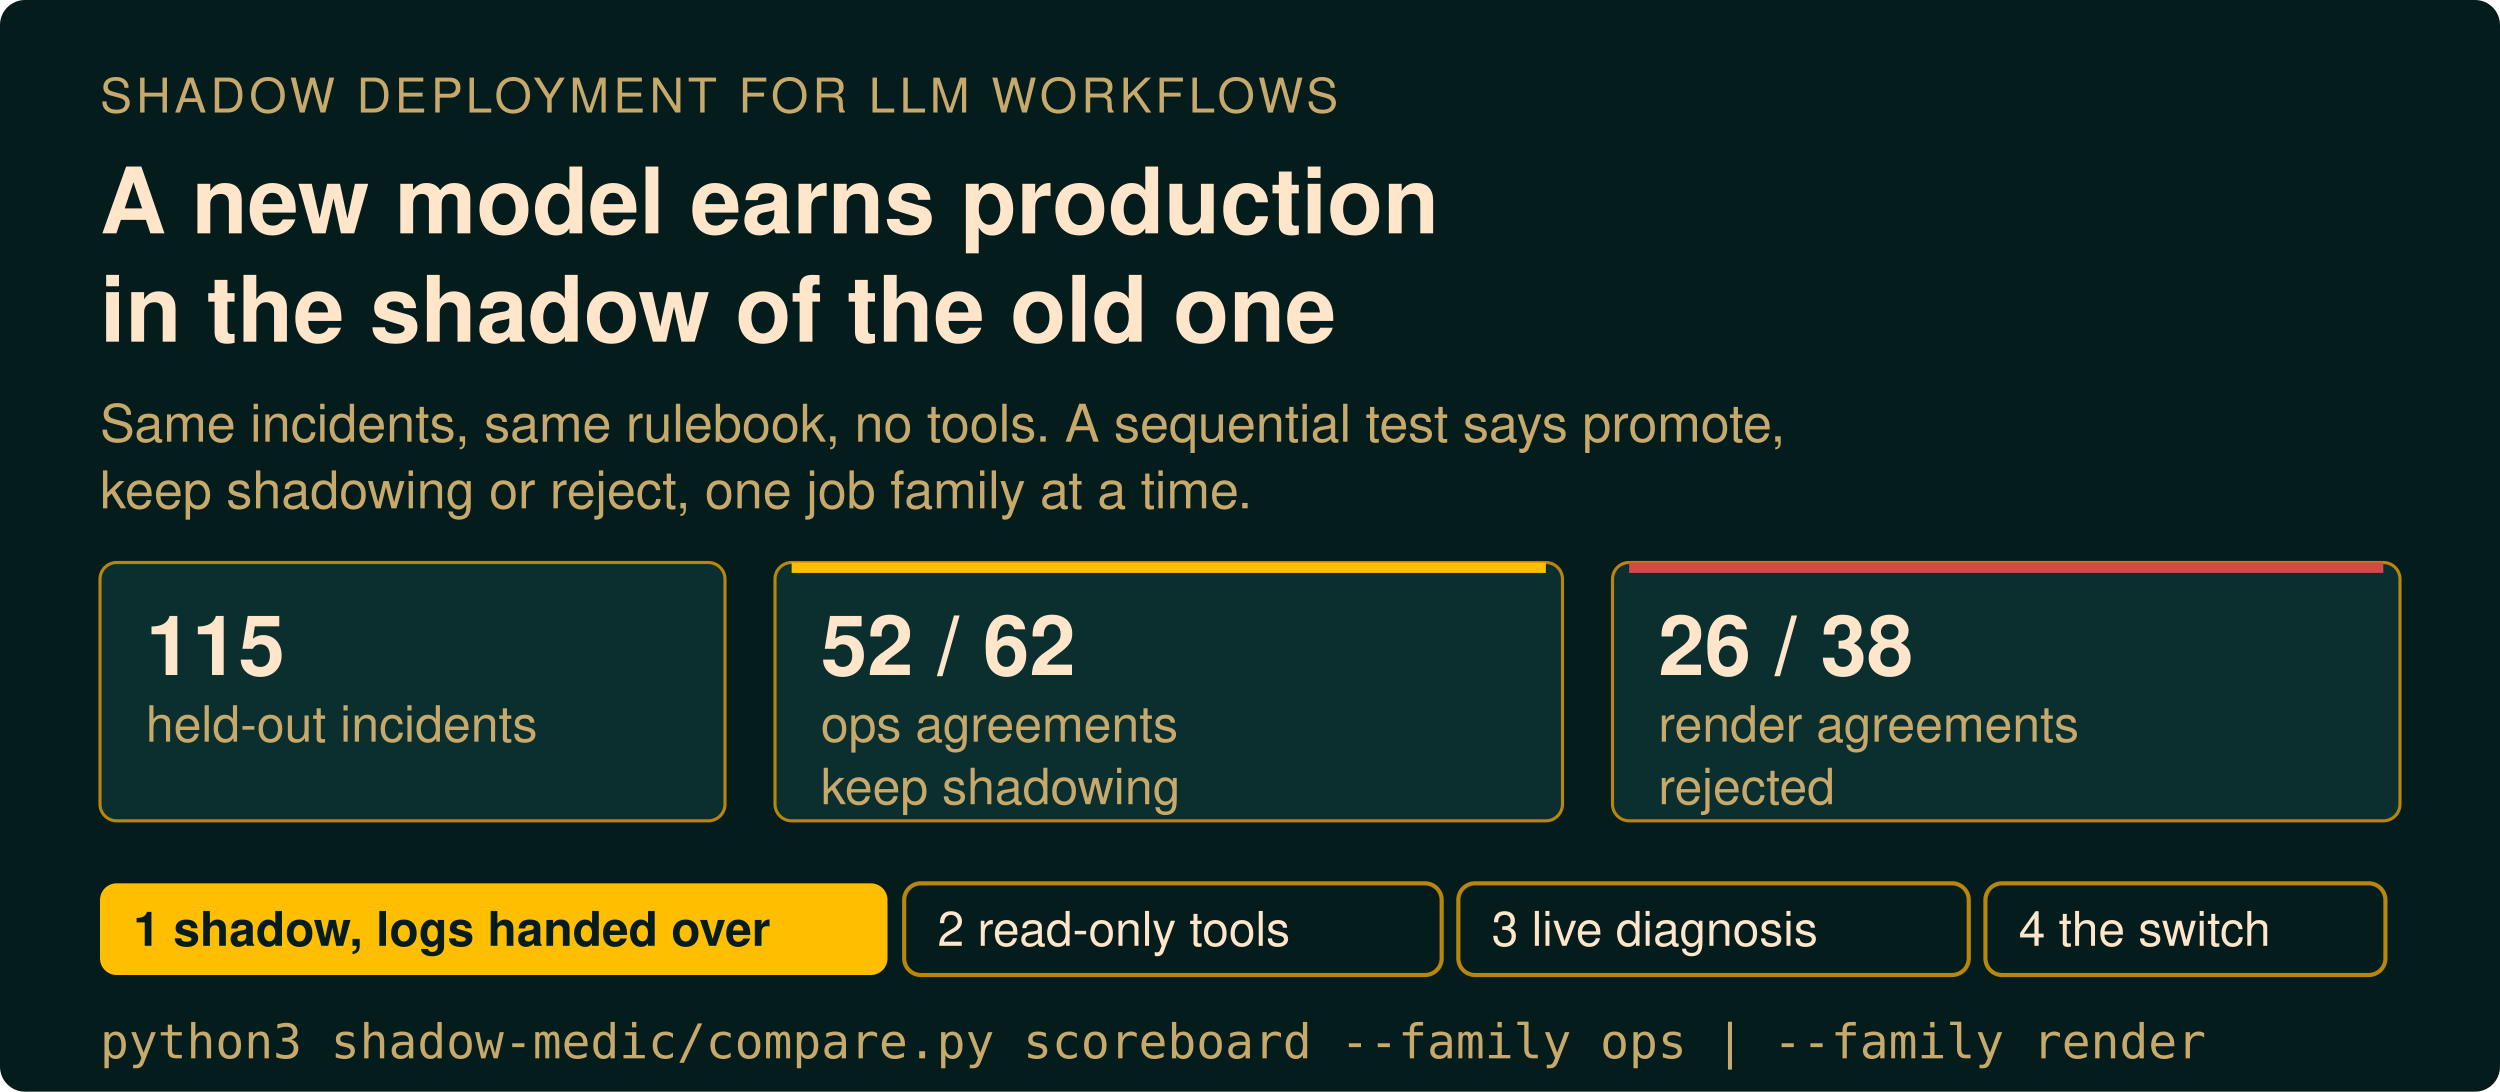
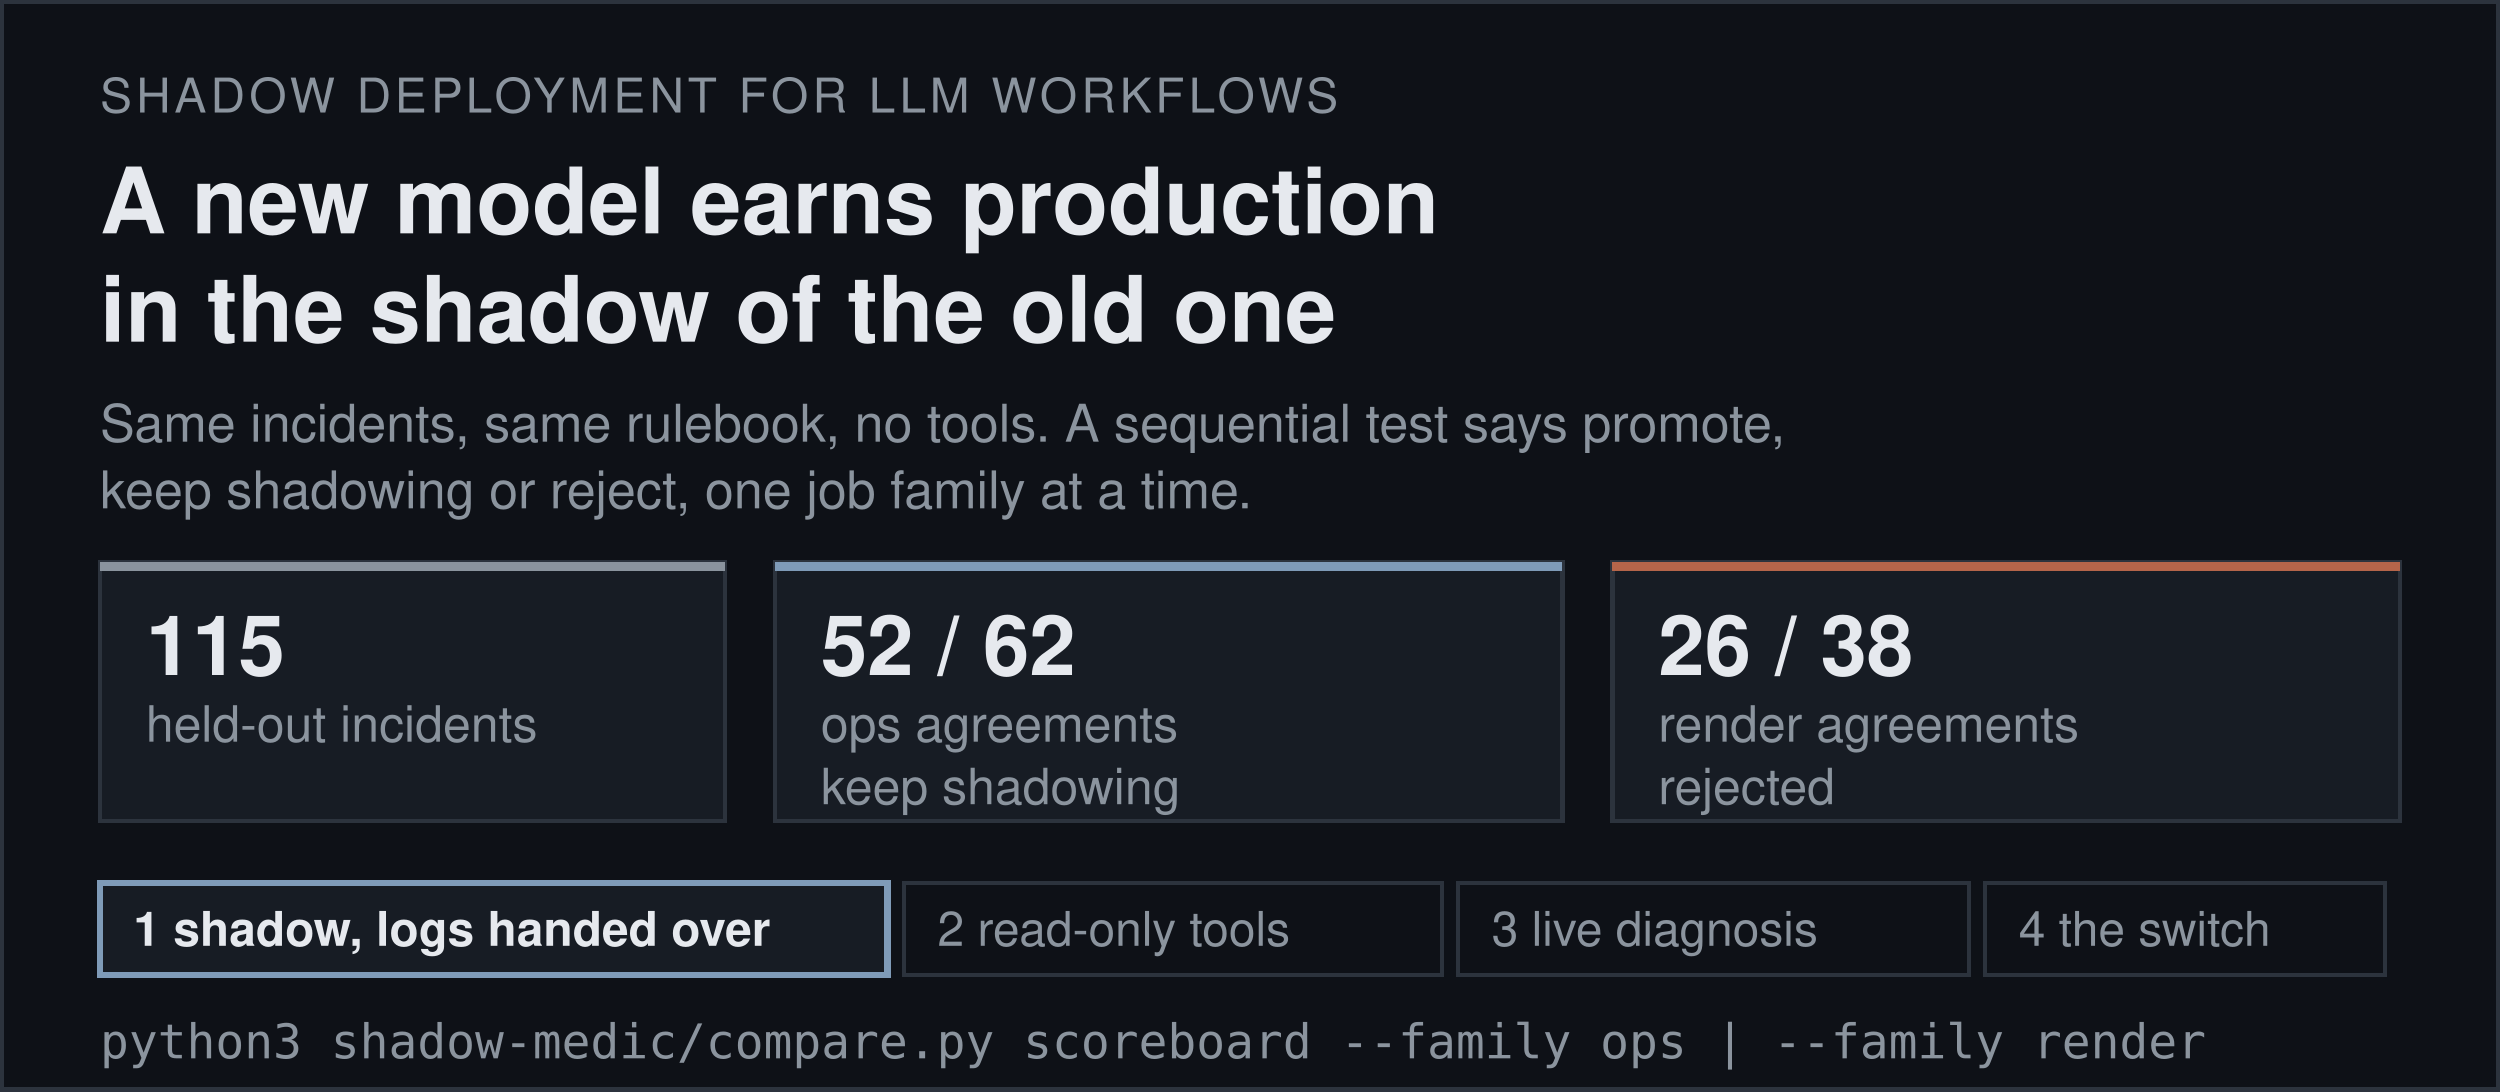
- <svg xmlns="http://www.w3.org/2000/svg" viewBox="0 0 1200 524" width="100%" role="img" aria-label="Shadow deployment for LLM workflows: scoreboard and the four rungs">
-   <rect width="1200" height="524" rx="12" fill="#041c1c" />
-   <text x="48" y="54" font-family="-apple-system, Segoe UI, Helvetica, Arial, sans-serif" font-size="23" fill="#C7A96B" letter-spacing="2">SHADOW DEPLOYMENT FOR LLM WORKFLOWS</text>
-   <text x="48" y="112" font-family="-apple-system, Segoe UI, Helvetica, Arial, sans-serif" font-size="44" fill="#ffe6cb" font-weight="700">A new model earns production</text>
-   <text x="48" y="164" font-family="-apple-system, Segoe UI, Helvetica, Arial, sans-serif" font-size="44" fill="#ffe6cb" font-weight="700">in the shadow of the old one</text>
-   <text x="48" y="212" font-family="-apple-system, Segoe UI, Helvetica, Arial, sans-serif" font-size="25" fill="#C7A96B">Same incidents, same rulebook, no tools. A sequential test says promote,</text>
-   <text x="48" y="244" font-family="-apple-system, Segoe UI, Helvetica, Arial, sans-serif" font-size="25" fill="#C7A96B">keep shadowing or reject, one job family at a time.</text>
-   <rect x="48" y="270" width="300" height="124" rx="8" fill="#0b2f2f" stroke="#B8860B" stroke-width="1.5" />
-   <text x="70" y="324" font-family="-apple-system, Segoe UI, Helvetica, Arial, sans-serif" font-size="40" fill="#ffe6cb" font-weight="700">115</text>
-   <text x="70" y="356" font-family="-apple-system, Segoe UI, Helvetica, Arial, sans-serif" font-size="24" fill="#C7A96B">held-out incidents</text>
-   <rect x="372" y="270" width="378" height="124" rx="8" fill="#0b2f2f" stroke="#B8860B" stroke-width="1.5" />
-   <rect x="380" y="270" width="362" height="5" fill="#FFBF00" />
-   <text x="394" y="324" font-family="-apple-system, Segoe UI, Helvetica, Arial, sans-serif" font-size="40" fill="#ffe6cb" font-weight="700">52 / 62</text>
-   <text x="394" y="356" font-family="-apple-system, Segoe UI, Helvetica, Arial, sans-serif" font-size="24" fill="#C7A96B">ops agreements</text>
-   <text x="394" y="386" font-family="-apple-system, Segoe UI, Helvetica, Arial, sans-serif" font-size="24" fill="#C7A96B">keep shadowing</text>
-   <rect x="774" y="270" width="378" height="124" rx="8" fill="#0b2f2f" stroke="#B8860B" stroke-width="1.5" />
-   <rect x="782" y="270" width="362" height="5" fill="#d14a4a" />
-   <text x="796" y="324" font-family="-apple-system, Segoe UI, Helvetica, Arial, sans-serif" font-size="40" fill="#ffe6cb" font-weight="700">26 / 38</text>
-   <text x="796" y="356" font-family="-apple-system, Segoe UI, Helvetica, Arial, sans-serif" font-size="24" fill="#C7A96B">render agreements</text>
-   <text x="796" y="386" font-family="-apple-system, Segoe UI, Helvetica, Arial, sans-serif" font-size="24" fill="#C7A96B">rejected</text>
-   <rect x="48" y="424" width="378" height="44" rx="8" fill="#FFBF00" />
-   <text x="64" y="454" font-family="-apple-system, Segoe UI, Helvetica, Arial, sans-serif" font-size="23" fill="#041c1c" font-weight="700">1 shadow, logs handed over</text>
-   <rect x="434" y="424" width="258" height="44" rx="8" fill="none" stroke="#B8860B" stroke-width="2" />
-   <text x="450" y="454" font-family="-apple-system, Segoe UI, Helvetica, Arial, sans-serif" font-size="23" fill="#ffe6cb">2 read-only tools</text>
-   <rect x="700" y="424" width="245" height="44" rx="8" fill="none" stroke="#B8860B" stroke-width="2" />
-   <text x="716" y="454" font-family="-apple-system, Segoe UI, Helvetica, Arial, sans-serif" font-size="23" fill="#ffe6cb">3 live diagnosis</text>
-   <rect x="953" y="424" width="192" height="44" rx="8" fill="none" stroke="#B8860B" stroke-width="2" />
-   <text x="969" y="454" font-family="-apple-system, Segoe UI, Helvetica, Arial, sans-serif" font-size="23" fill="#ffe6cb">4 the switch</text>
-   <text x="48" y="508" font-family="SF Mono, Menlo, Consolas, monospace" font-size="23" fill="#C7A96B">python3 shadow-medic/compare.py scoreboard --family ops | --family render</text>
+ <svg xmlns="http://www.w3.org/2000/svg" viewBox="0 0 1200 524" width="100%" role="img" shape-rendering="crispEdges" aria-label="Shadow deployment for LLM workflows: scoreboard and the four rungs">
+   <rect width="1200" height="524" fill="#0e1117" />
+   <rect x="1" y="1" width="1198" height="522" fill="none" stroke="#2c333d" stroke-width="2" />
+   <text x="48" y="54" font-family="-apple-system, Segoe UI, Helvetica, Arial, sans-serif" font-size="23" fill="#8b949e" letter-spacing="2">SHADOW DEPLOYMENT FOR LLM WORKFLOWS</text>
+   <text x="48" y="112" font-family="-apple-system, Segoe UI, Helvetica, Arial, sans-serif" font-size="44" fill="#e6e9ee" font-weight="700">A new model earns production</text>
+   <text x="48" y="164" font-family="-apple-system, Segoe UI, Helvetica, Arial, sans-serif" font-size="44" fill="#e6e9ee" font-weight="700">in the shadow of the old one</text>
+   <text x="48" y="212" font-family="-apple-system, Segoe UI, Helvetica, Arial, sans-serif" font-size="25" fill="#8b949e">Same incidents, same rulebook, no tools. A sequential test says promote,</text>
+   <text x="48" y="244" font-family="-apple-system, Segoe UI, Helvetica, Arial, sans-serif" font-size="25" fill="#8b949e">keep shadowing or reject, one job family at a time.</text>
+   <rect x="48" y="270" width="300" height="124" rx="0" fill="#171c24" stroke="#2c333d" stroke-width="2" />
+   <rect x="48" y="270" width="300" height="4" rx="0" fill="#8b949e" />
+   <text x="70" y="324" font-family="-apple-system, Segoe UI, Helvetica, Arial, sans-serif" font-size="40" fill="#e6e9ee" font-weight="700">115</text>
+   <text x="70" y="356" font-family="-apple-system, Segoe UI, Helvetica, Arial, sans-serif" font-size="24" fill="#8b949e">held-out incidents</text>
+   <rect x="372" y="270" width="378" height="124" rx="0" fill="#171c24" stroke="#2c333d" stroke-width="2" />
+   <rect x="372" y="270" width="378" height="4" rx="0" fill="#7f9bb8" />
+   <text x="394" y="324" font-family="-apple-system, Segoe UI, Helvetica, Arial, sans-serif" font-size="40" fill="#e6e9ee" font-weight="700">52 / 62</text>
+   <text x="394" y="356" font-family="-apple-system, Segoe UI, Helvetica, Arial, sans-serif" font-size="24" fill="#8b949e">ops agreements</text>
+   <text x="394" y="386" font-family="-apple-system, Segoe UI, Helvetica, Arial, sans-serif" font-size="24" fill="#8b949e">keep shadowing</text>
+   <rect x="774" y="270" width="378" height="124" rx="0" fill="#171c24" stroke="#2c333d" stroke-width="2" />
+   <rect x="774" y="270" width="378" height="4" rx="0" fill="#b5654a" />
+   <text x="796" y="324" font-family="-apple-system, Segoe UI, Helvetica, Arial, sans-serif" font-size="40" fill="#e6e9ee" font-weight="700">26 / 38</text>
+   <text x="796" y="356" font-family="-apple-system, Segoe UI, Helvetica, Arial, sans-serif" font-size="24" fill="#8b949e">render agreements</text>
+   <text x="796" y="386" font-family="-apple-system, Segoe UI, Helvetica, Arial, sans-serif" font-size="24" fill="#8b949e">rejected</text>
+   <rect x="48" y="424" width="378" height="44" rx="0" fill="#171c24" stroke="#7f9bb8" stroke-width="3" />
+   <text x="64" y="454" font-family="-apple-system, Segoe UI, Helvetica, Arial, sans-serif" font-size="23" fill="#e6e9ee" font-weight="700">1 shadow, logs handed over</text>
+   <rect x="434" y="424" width="258" height="44" rx="0" fill="none" stroke="#2c333d" stroke-width="2" />
+   <text x="450" y="454" font-family="-apple-system, Segoe UI, Helvetica, Arial, sans-serif" font-size="23" fill="#8b949e">2 read-only tools</text>
+   <rect x="700" y="424" width="245" height="44" rx="0" fill="none" stroke="#2c333d" stroke-width="2" />
+   <text x="716" y="454" font-family="-apple-system, Segoe UI, Helvetica, Arial, sans-serif" font-size="23" fill="#8b949e">3 live diagnosis</text>
+   <rect x="953" y="424" width="192" height="44" rx="0" fill="none" stroke="#2c333d" stroke-width="2" />
+   <text x="969" y="454" font-family="-apple-system, Segoe UI, Helvetica, Arial, sans-serif" font-size="23" fill="#8b949e">4 the switch</text>
+   <text x="48" y="508" font-family="SF Mono, Menlo, Consolas, monospace" font-size="23" fill="#8b949e">python3 shadow-medic/compare.py scoreboard --family ops | --family render</text>
</svg>
